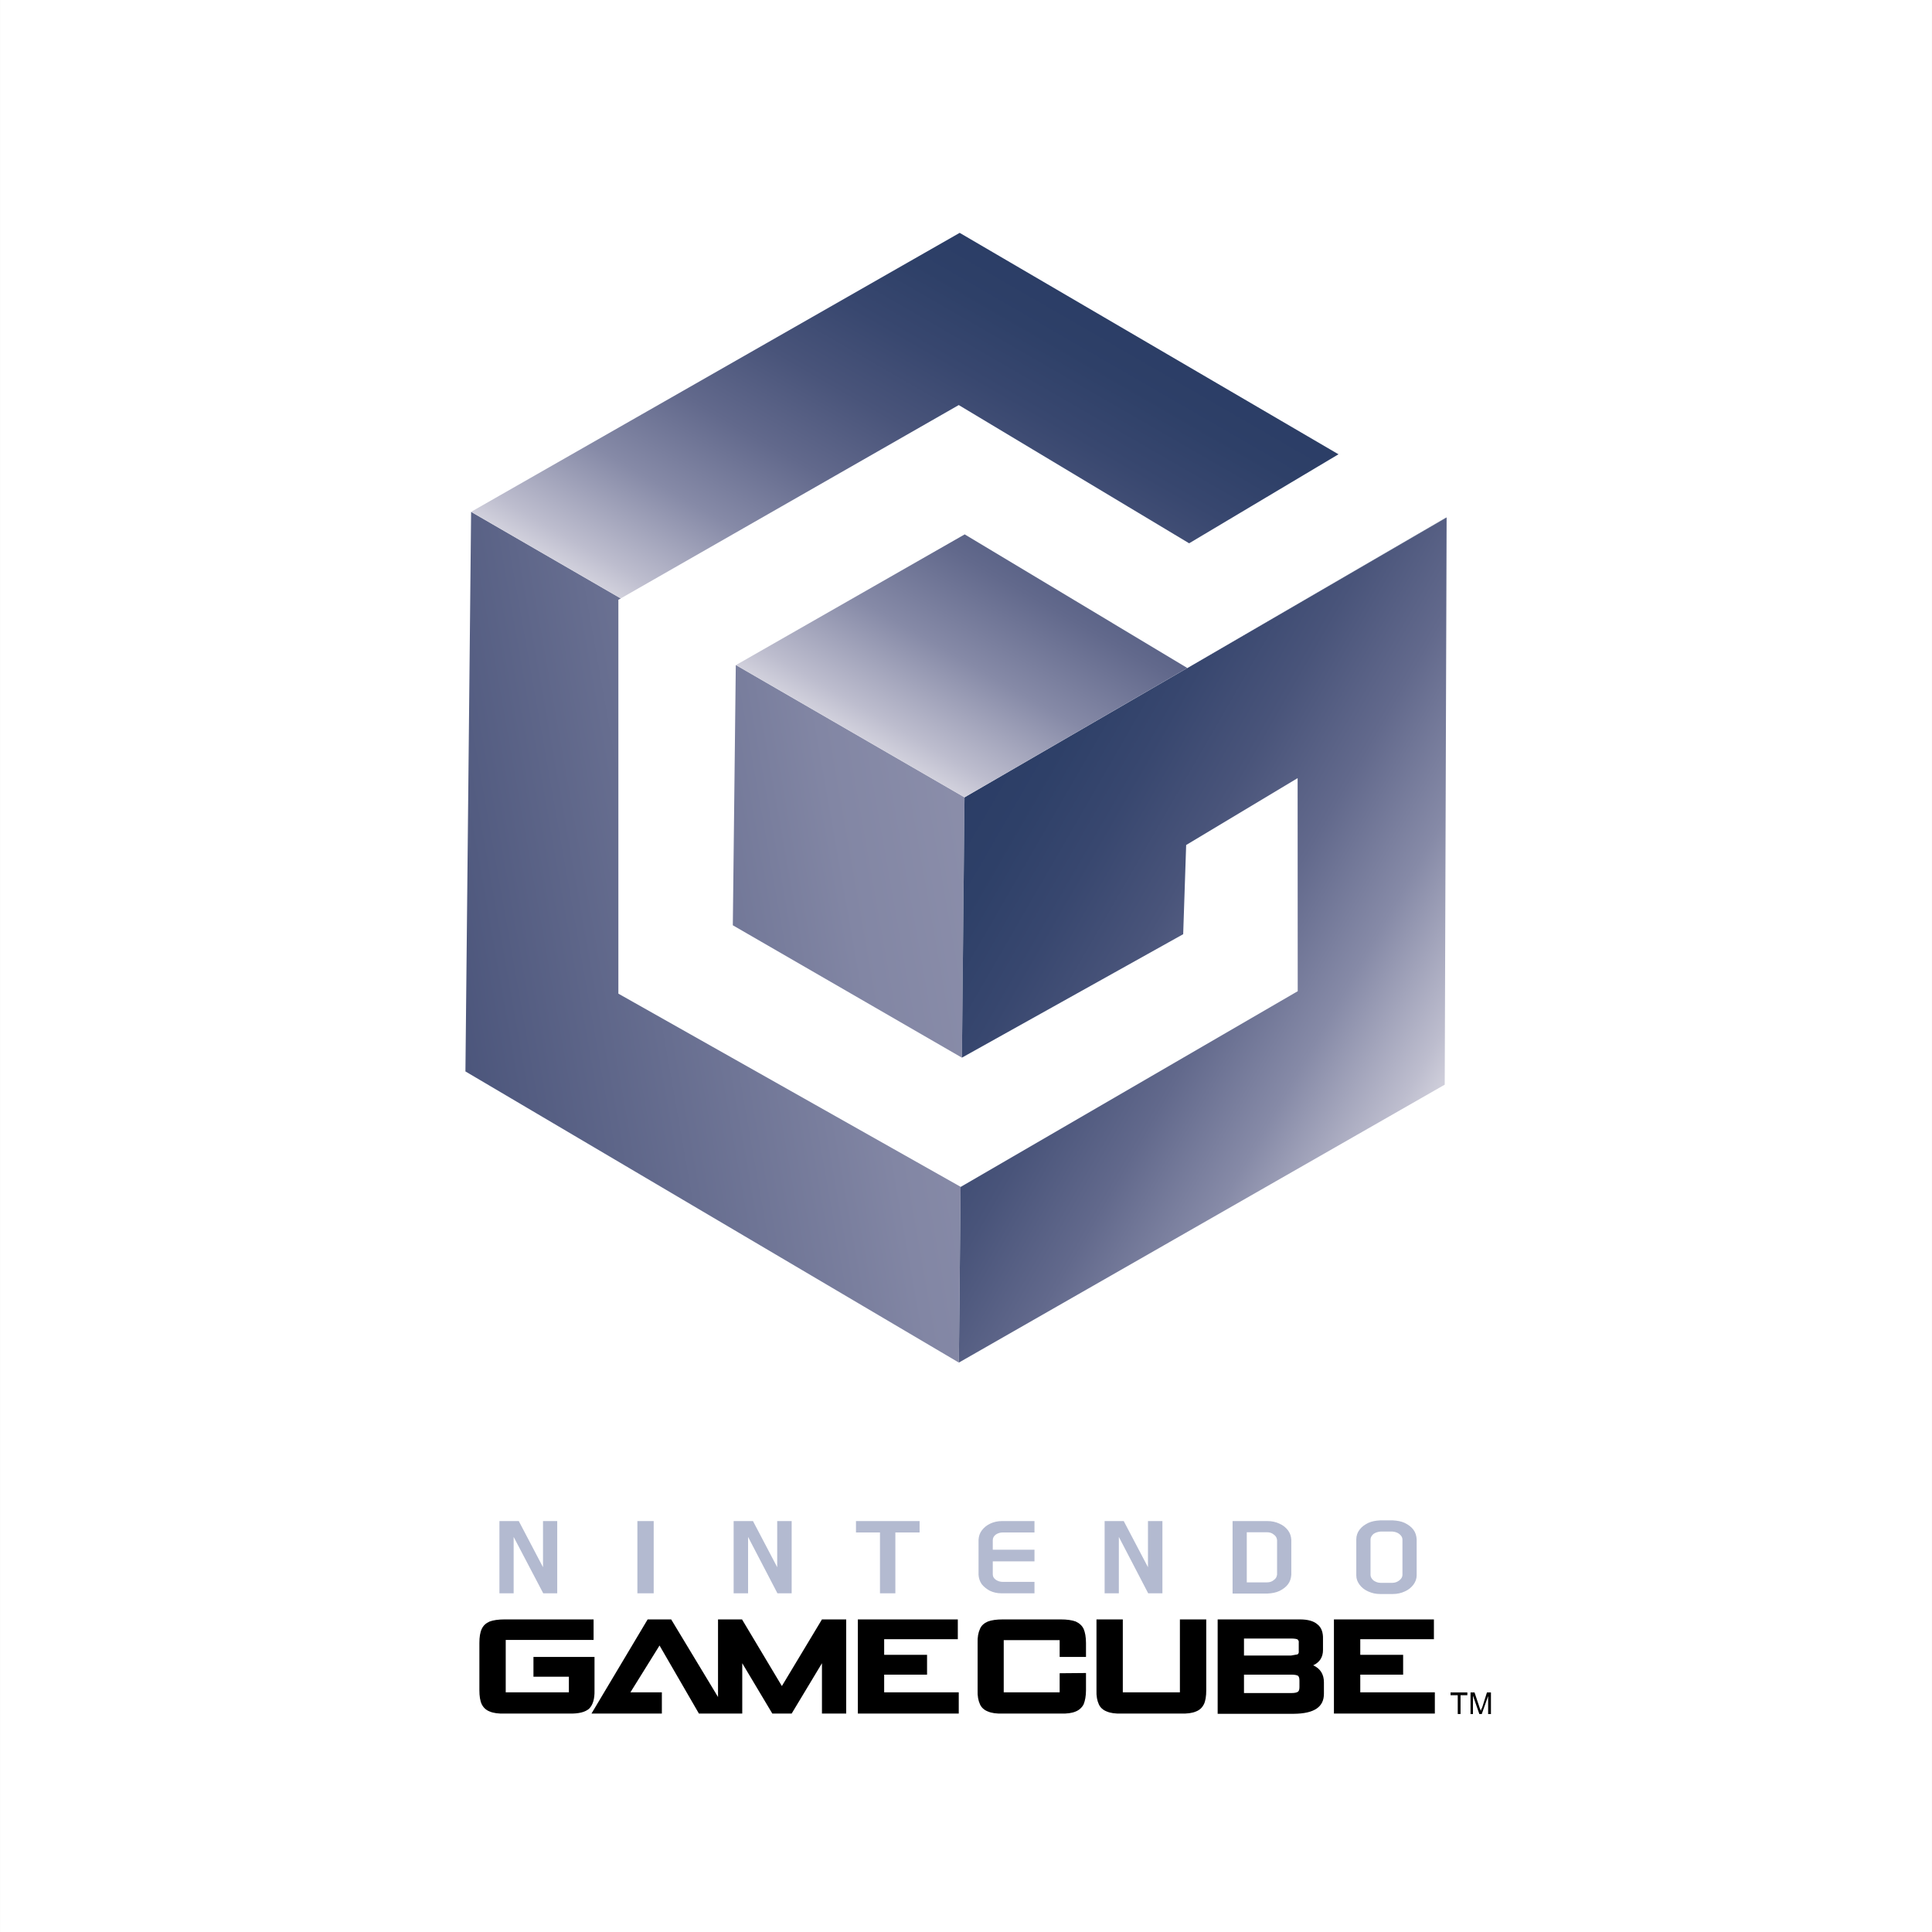
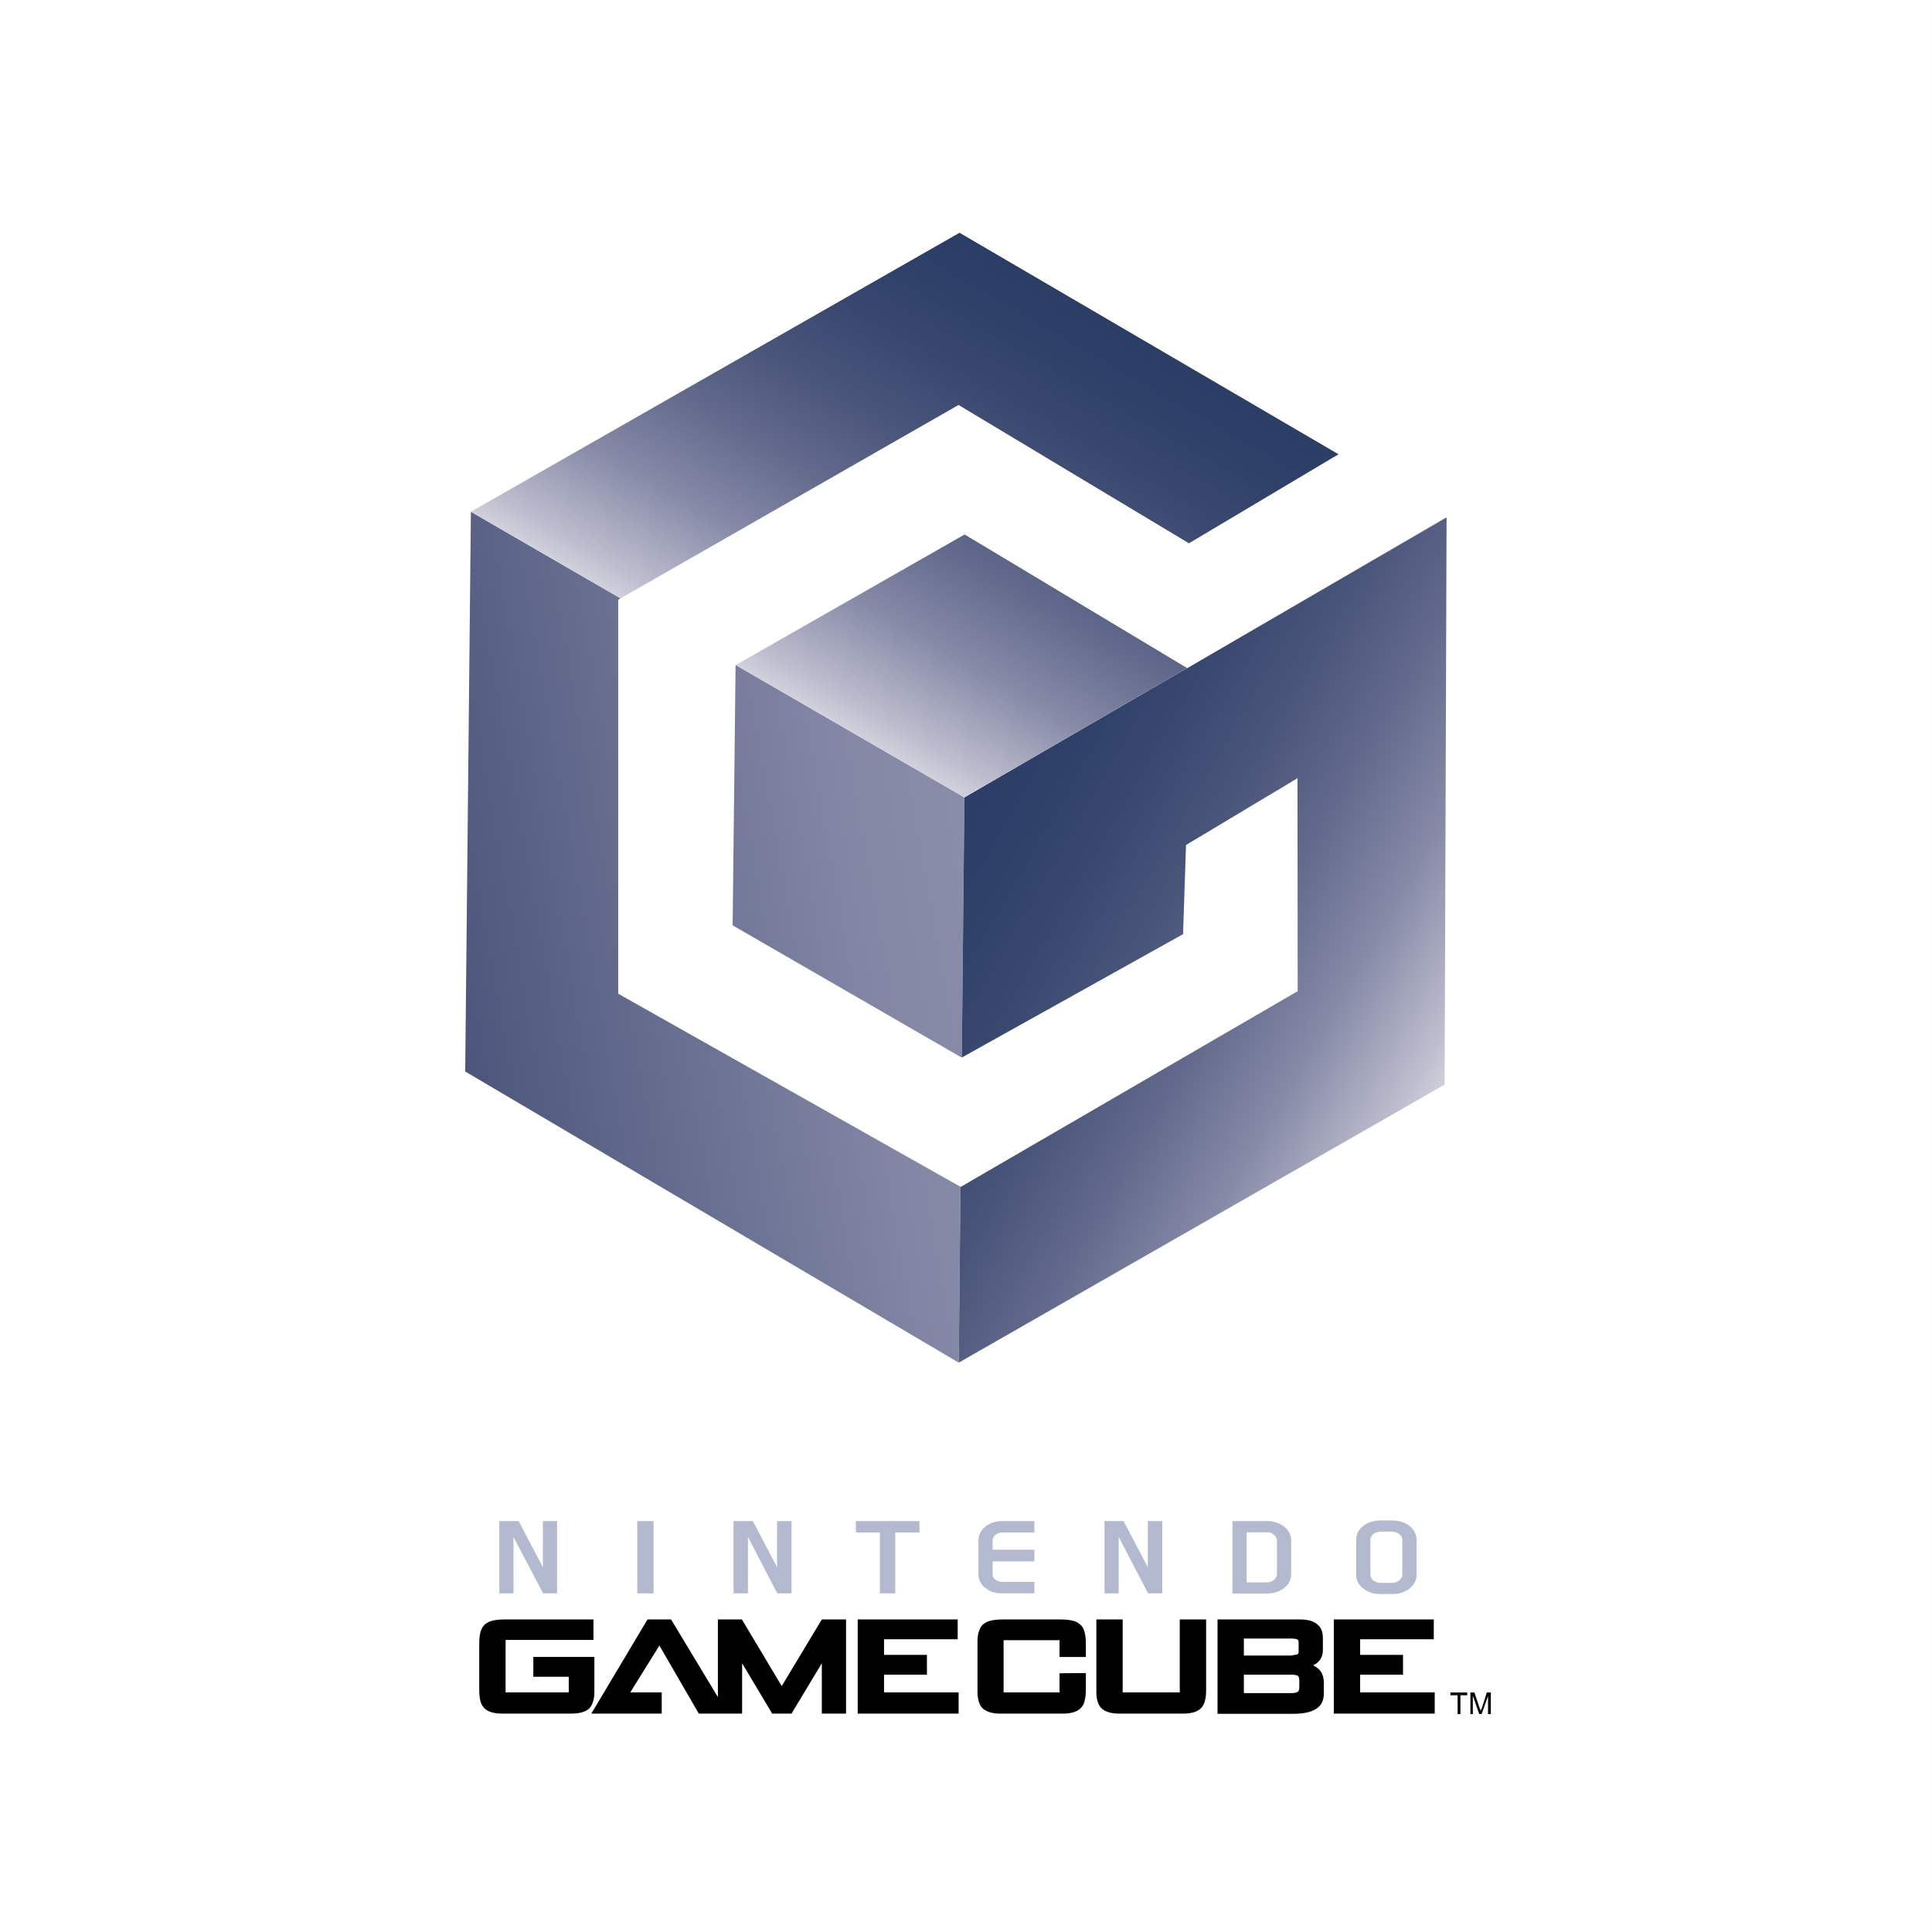
- <svg xmlns="http://www.w3.org/2000/svg" width="2500" height="2500" viewBox="0 0 246.471 246.5">
-   <path fill="#fff" d="M0 0h246.471v246.5H0z" />
-   <linearGradient id="a" gradientUnits="userSpaceOnUse" x1="129.122" y1="87.131" x2="-14.704" y2="112.492" gradientTransform="translate(63.864 71.173) scale(.4843)">
-     <stop offset=".006" stop-color="#8b8eaa" />
-     <stop offset=".254" stop-color="#8286a4" />
-     <stop offset="1" stop-color="#4b557b" />
+ <svg xmlns="http://www.w3.org/2000/svg" width="100" height="100.012" viewBox="0 0 9.859 9.861" version="1.1" id="svg25">
+   <defs id="defs25" />
+   <path fill="#ffffff" d="m -5.8e-4,-5e-8 h 9.86 V 9.861 h -9.86 z" id="path1" style="stroke-width:0.04" />
+   <linearGradient id="a" gradientUnits="userSpaceOnUse" x1="129.122" y1="87.131" x2="-14.704" y2="112.492" gradientTransform="matrix(0.01937428,0,0,0.01937428,2.554281,2.847255)">
+     <stop offset=".006" stop-color="#8b8eaa" id="stop1" />
+     <stop offset=".254" stop-color="#8286a4" id="stop2" />
+     <stop offset="1" stop-color="#4b557b" id="stop3" />
  </linearGradient>
-   <path fill="url(#a)" d="M60.093 65.304l-.724 71.398 62.956 37.147.723-72.122z" />
-   <linearGradient id="b" gradientUnits="userSpaceOnUse" x1="251.94" y1="139.362" x2="120.803" y2="63.65" gradientTransform="translate(63.864 71.173) scale(.4843)">
-     <stop offset="0" stop-color="#d8d7e1" />
-     <stop offset=".07" stop-color="#bdbdce" />
-     <stop offset=".253" stop-color="#868aa7" />
-     <stop offset=".431" stop-color="#62698c" />
-     <stop offset=".599" stop-color="#49547a" />
-     <stop offset=".754" stop-color="#38476f" />
-     <stop offset=".893" stop-color="#2e4068" />
-     <stop offset="1" stop-color="#2b3d66" />
+   <path fill="url(#a)" d="M 2.403,2.612 2.374,5.469 4.893,6.955 4.922,4.07 Z" id="path3" style="fill:url(#a);stroke-width:0.04" />
+   <linearGradient id="b" gradientUnits="userSpaceOnUse" x1="251.94" y1="139.362" x2="120.803" y2="63.65" gradientTransform="matrix(0.01937428,0,0,0.01937428,2.554281,2.847255)">
+     <stop offset="0" stop-color="#d8d7e1" id="stop4" />
+     <stop offset=".07" stop-color="#bdbdce" id="stop5" />
+     <stop offset=".253" stop-color="#868aa7" id="stop6" />
+     <stop offset=".431" stop-color="#62698c" id="stop7" />
+     <stop offset=".599" stop-color="#49547a" id="stop8" />
+     <stop offset=".754" stop-color="#38476f" id="stop9" />
+     <stop offset=".893" stop-color="#2e4068" id="stop10" />
+     <stop offset="1" stop-color="#2b3d66" id="stop11" />
  </linearGradient>
-   <path fill="url(#b)" d="M184.557 66.028l-.241 72.363-61.991 35.458.723-72.122z" />
-   <linearGradient id="c" gradientUnits="userSpaceOnUse" x1="87.702" y1="45.801" x2="153.779" y2="-68.647" gradientTransform="translate(63.864 71.173) scale(.4843)">
-     <stop offset="0" stop-color="#d8d7e1" />
-     <stop offset=".07" stop-color="#bdbdce" />
-     <stop offset=".253" stop-color="#868aa7" />
-     <stop offset=".431" stop-color="#62698c" />
-     <stop offset=".599" stop-color="#49547a" />
-     <stop offset=".754" stop-color="#38476f" />
-     <stop offset=".893" stop-color="#2e4068" />
-     <stop offset="1" stop-color="#2b3d66" />
+   <path fill="url(#b)" d="M 7.383,2.641 7.373,5.536 4.893,6.955 4.922,4.07 Z" id="path11" style="fill:url(#b);stroke-width:0.04" />
+   <linearGradient id="c" gradientUnits="userSpaceOnUse" x1="87.702" y1="45.801" x2="153.779" y2="-68.647" gradientTransform="matrix(0.01937428,0,0,0.01937428,2.554281,2.847255)">
+     <stop offset="0" stop-color="#d8d7e1" id="stop12" />
+     <stop offset=".07" stop-color="#bdbdce" id="stop13" />
+     <stop offset=".253" stop-color="#868aa7" id="stop14" />
+     <stop offset=".431" stop-color="#62698c" id="stop15" />
+     <stop offset=".599" stop-color="#49547a" id="stop16" />
+     <stop offset=".754" stop-color="#38476f" id="stop17" />
+     <stop offset=".893" stop-color="#2e4068" id="stop18" />
+     <stop offset="1" stop-color="#2b3d66" id="stop19" />
  </linearGradient>
-   <path fill="url(#c)" d="M60.093 65.304l62.955 36.423 61.509-35.699-62.129-36.319z" />
-   <path fill="#fff" d="M186.931 64.622l-35.457 20.607-28.405-17.049-29.205 16.688-.379 33.187 29.227 16.89 28.234-15.753.379-11.378 14.222-8.534.012 27.186-42.995 24.965-43.681-24.653V76.524l43.427-24.843 29.394 17.637 20.058-11.954z" />
-   <g>
-     <path d="M131.973 195.527v-1.457h-4.162c-.535 0-1.041.119-1.487.327-.446.209-.803.506-1.07.862s-.387.744-.417 1.189v4.489c.03.417.149.803.387 1.16.268.356.624.624 1.041.861a3.4 3.4 0 0 0 1.487.328h4.222v-1.457h-4.044c-.327 0-.624-.09-.891-.269-.24-.178-.387-.386-.387-.683v-1.665h5.322v-1.487h-5.322v-1.219c0-.298.147-.535.387-.714.267-.179.563-.268.891-.268h4.043v.003zM142.737 203.288v-7.195l3.745 7.195h1.814v-9.218h-1.843v5.888l-3.093-5.888h-2.438v9.218h1.815zM157.247 194.07v9.247h4.459c.565-.029 1.07-.119 1.517-.327.476-.237.833-.505 1.1-.862.268-.356.387-.772.416-1.219v-4.46c-.029-.445-.148-.833-.416-1.189a2.703 2.703 0 0 0-1.1-.862 3.55 3.55 0 0 0-1.517-.327h-4.459v-.001zm5.262 1.725c.267.179.386.416.416.714v4.371c-.03.297-.149.535-.416.713-.238.208-.536.298-.863.298h-2.586v-6.393h2.586c.327 0 .625.089.863.297zM179.218 194.309c-.446-.208-.951-.298-1.516-.327h-1.636c-.565.029-1.07.119-1.517.327-.476.238-.833.505-1.101.862a2.01 2.01 0 0 0-.416 1.219v4.608c0 .446.148.833.416 1.189.268.357.625.654 1.101.862a3.55 3.55 0 0 0 1.517.327h1.636c.564 0 1.069-.119 1.516-.327a2.697 2.697 0 0 0 1.101-.862c.268-.356.416-.772.416-1.189v-4.608c-.029-.445-.148-.862-.416-1.219-.268-.358-.625-.624-1.101-.862zm-.714 1.397c.268.208.417.445.417.714v4.519c0 .268-.149.506-.417.714a1.432 1.432 0 0 1-.861.298h-1.517c-.327 0-.625-.119-.893-.298-.237-.208-.386-.446-.386-.714v-4.519c0-.269.148-.506.386-.714.268-.179.565-.268.893-.298h1.517c.326.03.624.119.861.298z" fill="#b3bad0" />
-     <path d="M182.935 209.145v-2.527h-12.756v12.012h12.875v-2.706h-9.514v-2.26h5.469v-2.526h-5.469v-1.993h9.395zM168.783 209.115c.029-.832-.208-1.486-.714-1.873-.477-.416-1.219-.624-2.23-.624h-10.495v12.041h9.753c2.556-.029 3.805-.861 3.805-2.557v-1.457c0-1.011-.445-1.754-1.368-2.17.833-.387 1.25-1.041 1.25-1.963v-1.397h-.001zm-3.241.06c.119.119.179.238.148.417v1.1a.387.387 0 0 1-.148.387l-.833.148h-6.006v-2.171h6.006c.447 0 .744.059.833.119zm-6.839 6.839v-2.35h6.035c.447 0 .715.06.863.149.119.119.178.298.178.595v.862c0 .268-.059.476-.178.564-.148.119-.416.179-.863.179h-6.035v.001zM153.886 206.618h-3.359v9.306h-7.285v-9.306h-3.359v9.038c-.03.743.089 1.339.297 1.784.179.416.535.743 1.012.923.476.207 1.1.296 1.932.267h7.493c.833.029 1.486-.06 1.962-.267.476-.18.804-.507 1.012-.923.208-.445.297-1.041.297-1.784v-9.038h-.002zM138.248 207.837c-.21-.445-.565-.743-1.012-.951-.476-.179-1.13-.268-1.933-.268h-7.344c-.833 0-1.458.089-1.933.268-.475.208-.832.506-1.01.951-.208.446-.328 1.04-.298 1.784v6.035c-.03.743.089 1.339.298 1.784.178.416.535.743 1.01.923.476.207 1.1.296 1.933.267h7.344c.803.029 1.457-.06 1.933-.267.446-.18.802-.507 1.012-.923.178-.445.297-1.041.297-1.784v-2.2l-3.36.03v2.438h-7.136v-6.659h7.136v2.14h3.36v-1.783c-.001-.773-.12-1.368-.297-1.785zM122.191 209.145v-2.527h-12.755v12.012h12.875v-2.706h-9.516v-2.26h5.472v-2.526h-5.472v-1.993h9.396z" />
-     <path fill="#b3bad0" d="M71.081 194.07h-1.814v5.888l-3.092-5.888h-2.468v9.218h1.814v-7.195l3.776 7.195h1.784v-9.218zM83.39 203.288v-9.218h-2.081v9.218h2.081zM95.432 203.288v-7.195l3.746 7.195h1.814v-9.218h-1.844v5.888l-3.092-5.888h-2.467v9.218h1.843zM109.198 194.07v1.457h3.062v7.761h1.963v-7.761h3.092v-1.457h-8.117z" />
-     <path d="M104.857 206.618l-5.114 8.503-5.084-8.503h-3.062v9.901l-5.977-9.901h-3.003l-7.165 12.012h8.979v-2.706h-4.014l3.717-5.976 5.025 8.682h5.529v-6.422l3.836 6.422h2.468l3.865-6.422v6.422h3.093v-12.012h-3.093zM75.72 209.234v-2.616H64.391c-.803 0-1.457.089-1.933.268-.476.208-.802.506-1.011.951-.208.446-.297 1.04-.297 1.784v6.035c0 .743.089 1.339.297 1.784.209.416.535.743 1.011.923.476.207 1.13.296 1.933.267h8.236c1.188.029 2.021-.179 2.526-.624.476-.476.714-1.249.685-2.35v-4.252h-7.79v2.528h4.52v1.991H64.51v-6.689h11.21z" />
+   <path fill="url(#c)" d="M 2.403,2.612 4.922,4.07 7.383,2.641 4.897,1.188 Z" id="path19" style="fill:url(#c);stroke-width:0.04" />
+   <path fill="#ffffff" d="M 7.478,2.585 6.059,3.41 4.923,2.728 3.754,3.395 3.739,4.723 4.908,5.398 6.038,4.768 6.053,4.313 6.622,3.972 6.623,5.059 4.903,6.058 3.155,5.072 V 3.061 L 4.892,2.067 6.068,2.773 6.871,2.295 Z" id="path20" style="stroke-width:0.04" />
+   <g id="g24" transform="matrix(0.04000471,0,0,0.04000471,-5.8e-4,-5e-8)">
+     <path d="m 131.973,195.527 v -1.457 h -4.162 c -0.535,0 -1.041,0.119 -1.487,0.327 -0.446,0.209 -0.803,0.506 -1.07,0.862 -0.267,0.356 -0.387,0.744 -0.417,1.189 v 4.489 c 0.03,0.417 0.149,0.803 0.387,1.16 0.268,0.356 0.624,0.624 1.041,0.861 a 3.4,3.4 0 0 0 1.487,0.328 h 4.222 v -1.457 h -4.044 c -0.327,0 -0.624,-0.09 -0.891,-0.269 -0.24,-0.178 -0.387,-0.386 -0.387,-0.683 v -1.665 h 5.322 v -1.487 h -5.322 v -1.219 c 0,-0.298 0.147,-0.535 0.387,-0.714 0.267,-0.179 0.563,-0.268 0.891,-0.268 h 4.043 z m 10.764,7.761 v -7.195 l 3.745,7.195 h 1.814 v -9.218 h -1.843 v 5.888 l -3.093,-5.888 h -2.438 v 9.218 z m 14.51,-9.218 v 9.247 h 4.459 c 0.565,-0.029 1.07,-0.119 1.517,-0.327 0.476,-0.237 0.833,-0.505 1.1,-0.862 0.268,-0.356 0.387,-0.772 0.416,-1.219 v -4.46 c -0.029,-0.445 -0.148,-0.833 -0.416,-1.189 a 2.703,2.703 0 0 0 -1.1,-0.862 3.55,3.55 0 0 0 -1.517,-0.327 h -4.459 z m 5.262,1.725 c 0.267,0.179 0.386,0.416 0.416,0.714 v 4.371 c -0.03,0.297 -0.149,0.535 -0.416,0.713 -0.238,0.208 -0.536,0.298 -0.863,0.298 h -2.586 v -6.393 h 2.586 c 0.327,0 0.625,0.089 0.863,0.297 z m 16.709,-1.486 c -0.446,-0.208 -0.951,-0.298 -1.516,-0.327 h -1.636 c -0.565,0.029 -1.07,0.119 -1.517,0.327 -0.476,0.238 -0.833,0.505 -1.101,0.862 a 2.01,2.01 0 0 0 -0.416,1.219 v 4.608 c 0,0.446 0.148,0.833 0.416,1.189 0.268,0.357 0.625,0.654 1.101,0.862 a 3.55,3.55 0 0 0 1.517,0.327 h 1.636 c 0.564,0 1.069,-0.119 1.516,-0.327 a 2.697,2.697 0 0 0 1.101,-0.862 c 0.268,-0.356 0.416,-0.772 0.416,-1.189 v -4.608 c -0.029,-0.445 -0.148,-0.862 -0.416,-1.219 -0.268,-0.358 -0.625,-0.624 -1.101,-0.862 z m -0.714,1.397 c 0.268,0.208 0.417,0.445 0.417,0.714 v 4.519 c 0,0.268 -0.149,0.506 -0.417,0.714 a 1.432,1.432 0 0 1 -0.861,0.298 h -1.517 c -0.327,0 -0.625,-0.119 -0.893,-0.298 -0.237,-0.208 -0.386,-0.446 -0.386,-0.714 v -4.519 c 0,-0.269 0.148,-0.506 0.386,-0.714 0.268,-0.179 0.565,-0.268 0.893,-0.298 h 1.517 c 0.326,0.03 0.624,0.119 0.861,0.298 z" fill="#b3bad0" id="path21" />
+     <path d="m 182.935,209.145 v -2.527 h -12.756 v 12.012 h 12.875 v -2.706 h -9.514 v -2.26 h 5.469 v -2.526 h -5.469 v -1.993 z m -14.152,-0.03 c 0.029,-0.832 -0.208,-1.486 -0.714,-1.873 -0.477,-0.416 -1.219,-0.624 -2.23,-0.624 h -10.495 v 12.041 h 9.753 c 2.556,-0.029 3.805,-0.861 3.805,-2.557 v -1.457 c 0,-1.011 -0.445,-1.754 -1.368,-2.17 0.833,-0.387 1.25,-1.041 1.25,-1.963 v -1.397 z m -3.241,0.06 c 0.119,0.119 0.179,0.238 0.148,0.417 v 1.1 a 0.387,0.387 0 0 1 -0.148,0.387 l -0.833,0.148 h -6.006 v -2.171 h 6.006 c 0.447,0 0.744,0.059 0.833,0.119 z m -6.839,6.839 v -2.35 h 6.035 c 0.447,0 0.715,0.06 0.863,0.149 0.119,0.119 0.178,0.298 0.178,0.595 v 0.862 c 0,0.268 -0.059,0.476 -0.178,0.564 -0.148,0.119 -0.416,0.179 -0.863,0.179 h -6.035 z m -4.817,-9.396 h -3.359 v 9.306 h -7.285 v -9.306 h -3.359 v 9.038 c -0.03,0.743 0.089,1.339 0.297,1.784 0.179,0.416 0.535,0.743 1.012,0.923 0.476,0.207 1.1,0.296 1.932,0.267 h 7.493 c 0.833,0.029 1.486,-0.06 1.962,-0.267 0.476,-0.18 0.804,-0.507 1.012,-0.923 0.208,-0.445 0.297,-1.041 0.297,-1.784 v -9.038 z m -15.638,1.219 c -0.21,-0.445 -0.565,-0.743 -1.012,-0.951 -0.476,-0.179 -1.13,-0.268 -1.933,-0.268 h -7.344 c -0.833,0 -1.458,0.089 -1.933,0.268 -0.475,0.208 -0.832,0.506 -1.01,0.951 -0.208,0.446 -0.328,1.04 -0.298,1.784 v 6.035 c -0.03,0.743 0.089,1.339 0.298,1.784 0.178,0.416 0.535,0.743 1.01,0.923 0.476,0.207 1.1,0.296 1.933,0.267 h 7.344 c 0.803,0.029 1.457,-0.06 1.933,-0.267 0.446,-0.18 0.802,-0.507 1.012,-0.923 0.178,-0.445 0.297,-1.041 0.297,-1.784 v -2.2 l -3.36,0.03 v 2.438 h -7.136 v -6.659 h 7.136 v 2.14 h 3.36 v -1.783 c -10e-4,-0.773 -0.12,-1.368 -0.297,-1.785 z m -16.057,1.308 v -2.527 h -12.755 v 12.012 h 12.875 v -2.706 h -9.516 v -2.26 h 5.472 v -2.526 h -5.472 v -1.993 z" id="path22" />
+     <path fill="#b3bad0" d="m 71.081,194.07 h -1.814 v 5.888 l -3.092,-5.888 h -2.468 v 9.218 h 1.814 v -7.195 l 3.776,7.195 h 1.784 z m 12.309,9.218 v -9.218 h -2.081 v 9.218 z m 12.042,0 v -7.195 l 3.746,7.195 h 1.814 v -9.218 h -1.844 v 5.888 l -3.092,-5.888 h -2.467 v 9.218 z m 13.766,-9.218 v 1.457 h 3.062 v 7.761 h 1.963 v -7.761 h 3.092 v -1.457 z" id="path23" />
+     <path d="m 104.857,206.618 -5.114,8.503 -5.084,-8.503 h -3.062 v 9.901 l -5.977,-9.901 h -3.003 l -7.165,12.012 h 8.979 v -2.706 h -4.014 l 3.717,-5.976 5.025,8.682 h 5.529 v -6.422 l 3.836,6.422 h 2.468 l 3.865,-6.422 v 6.422 h 3.093 v -12.012 z m -29.137,2.616 v -2.616 H 64.391 c -0.803,0 -1.457,0.089 -1.933,0.268 -0.476,0.208 -0.802,0.506 -1.011,0.951 -0.208,0.446 -0.297,1.04 -0.297,1.784 v 6.035 c 0,0.743 0.089,1.339 0.297,1.784 0.209,0.416 0.535,0.743 1.011,0.923 0.476,0.207 1.13,0.296 1.933,0.267 h 8.236 c 1.188,0.029 2.021,-0.179 2.526,-0.624 0.476,-0.476 0.714,-1.249 0.685,-2.35 v -4.252 h -7.79 v 2.528 h 4.52 v 1.991 H 64.51 v -6.689 z" id="path24" />
  </g>
-   <g>
-     <path d="M190.212 215.936h-.51l-.613 1.938a.83.83 0 0 0-.152.409 2.206 2.206 0 0 1-.154-.356l-.664-1.99h-.51v2.755h.308v-2.348l.816 2.348h.304l.817-2.297v2.297h.358v-2.756zM186.333 216.292h.869v-.356h-2.144v.356h.919v2.398h.356v-2.398z" />
+   <g id="g25" transform="matrix(0.04000471,0,0,0.04000471,-5.8e-4,-5e-8)">
+     <path d="m 190.212,215.936 h -0.51 l -0.613,1.938 a 0.83,0.83 0 0 0 -0.152,0.409 2.206,2.206 0 0 1 -0.154,-0.356 l -0.664,-1.99 h -0.51 v 2.755 h 0.308 v -2.348 l 0.816,2.348 h 0.304 l 0.817,-2.297 v 2.297 h 0.358 z m -3.879,0.356 h 0.869 v -0.356 h -2.144 v 0.356 h 0.919 v 2.398 h 0.356 z" id="path25" />
  </g>
</svg>
